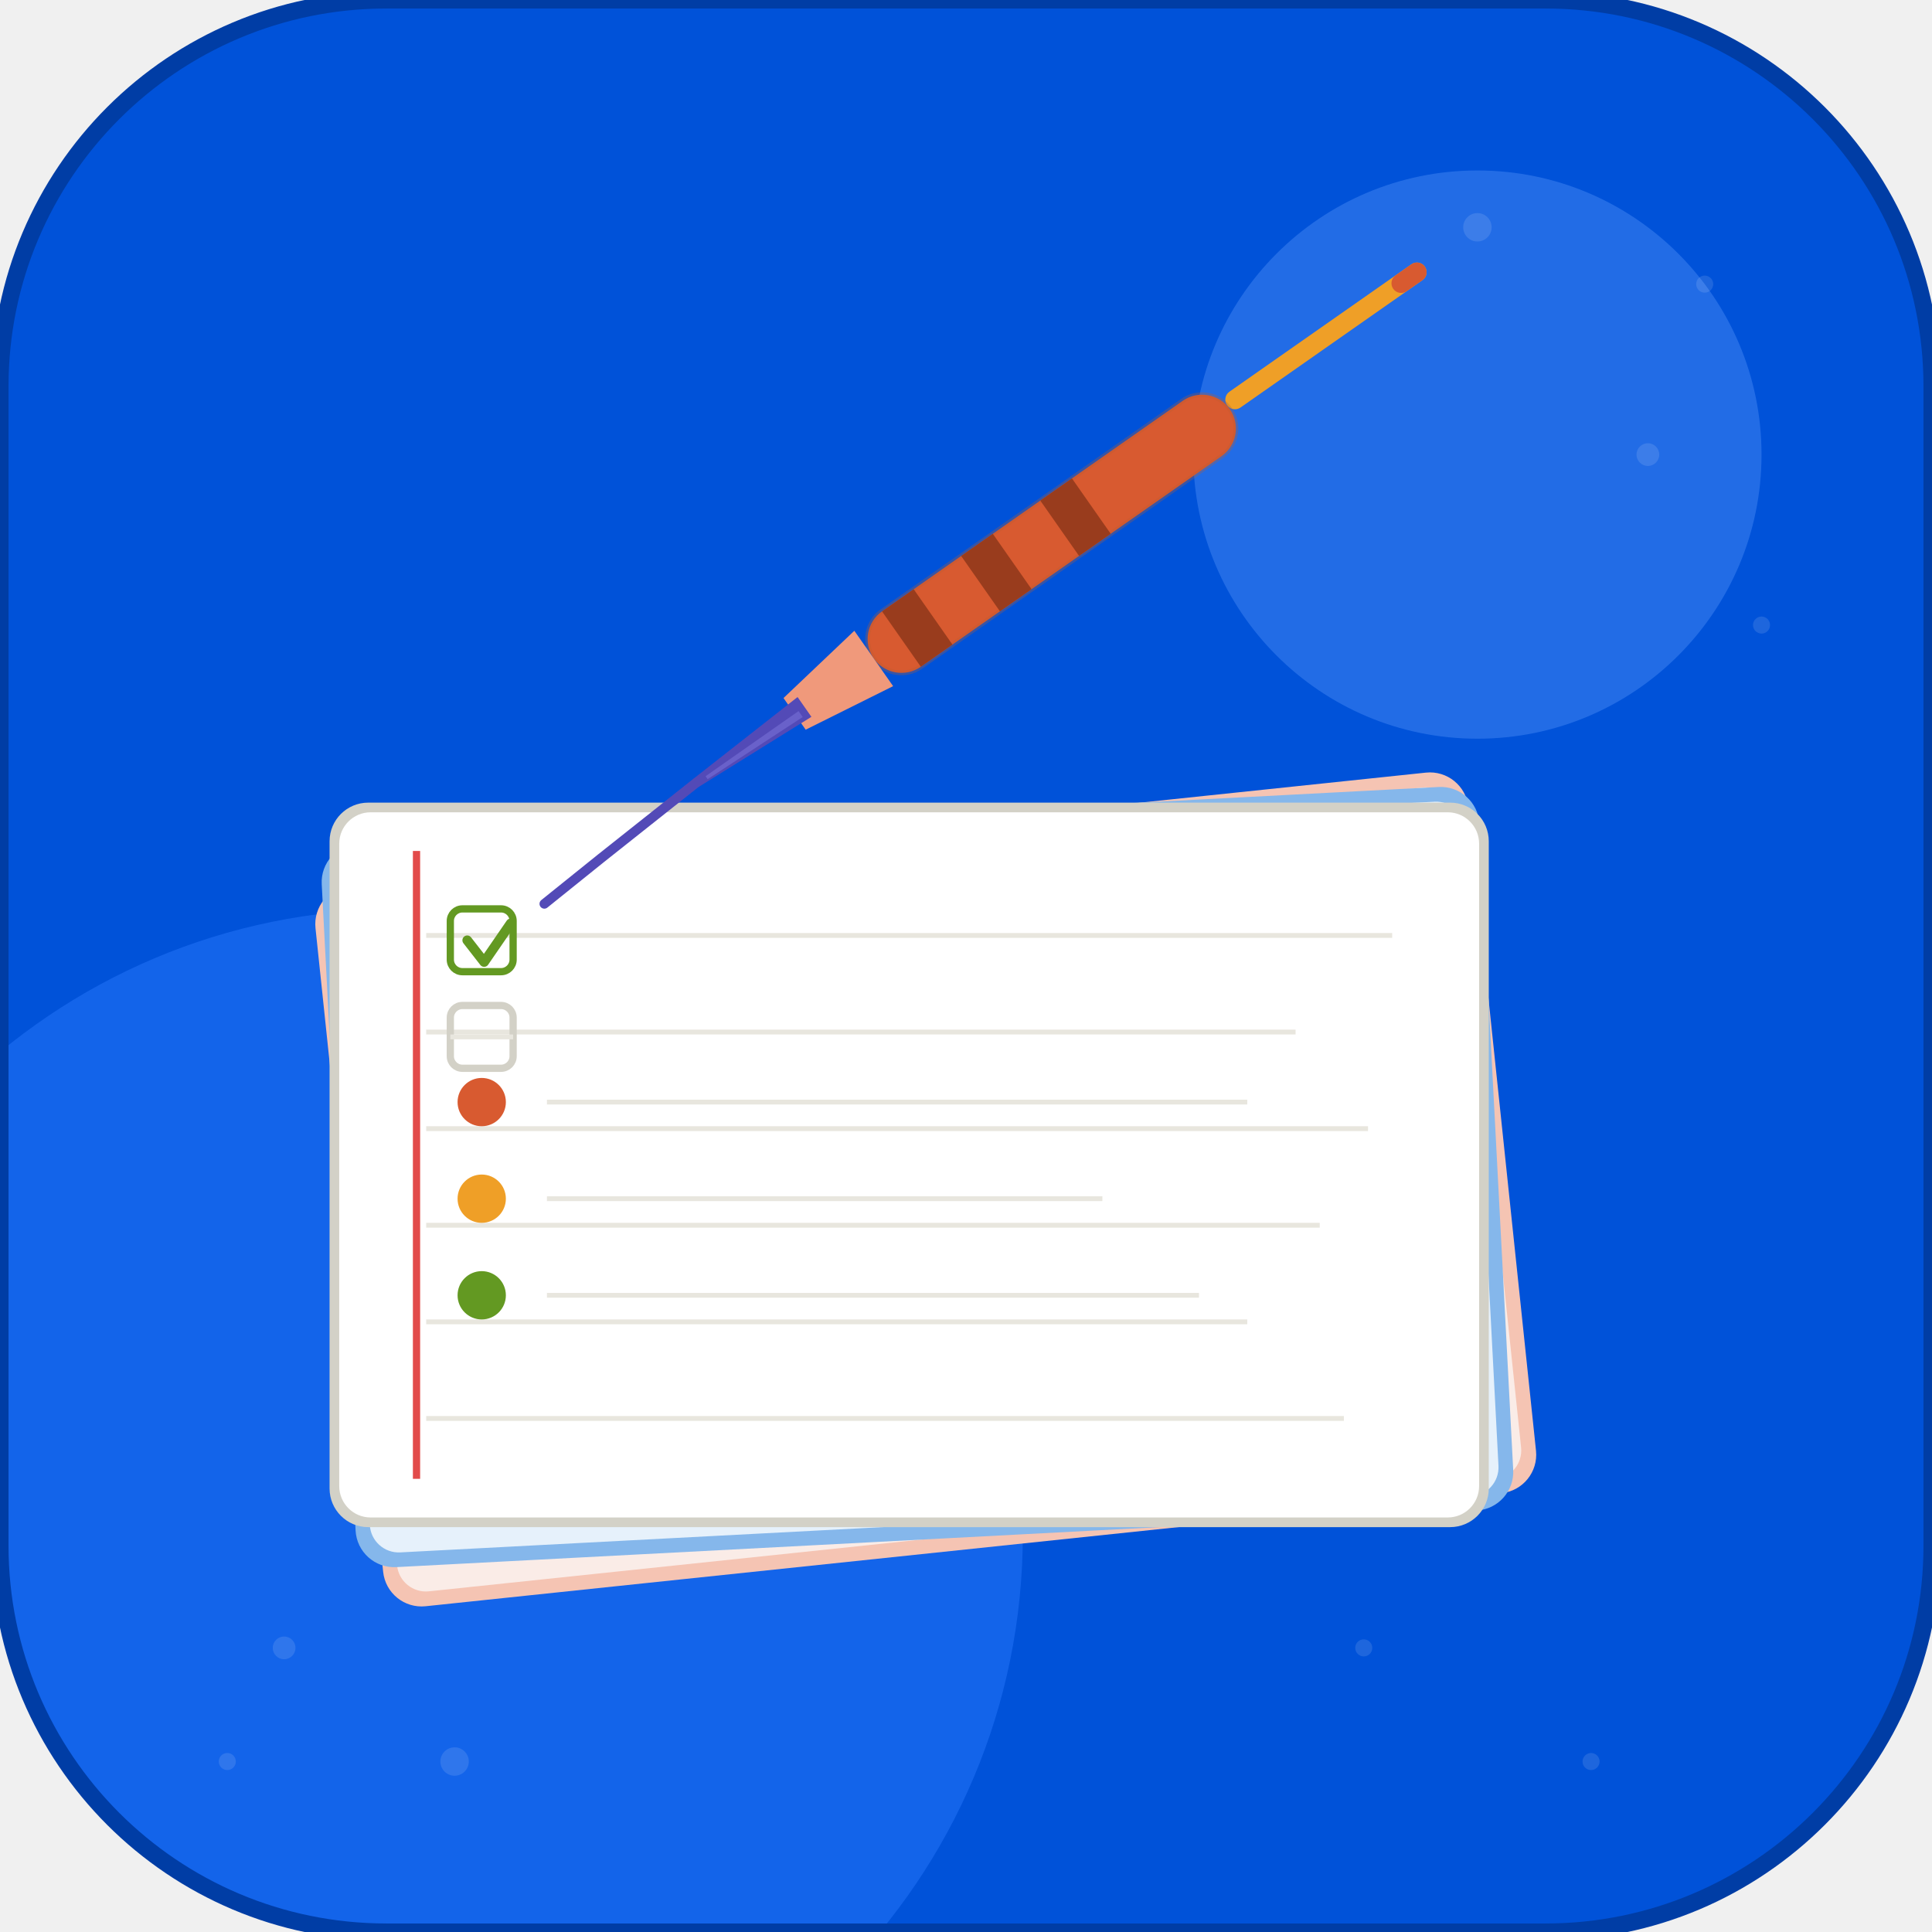
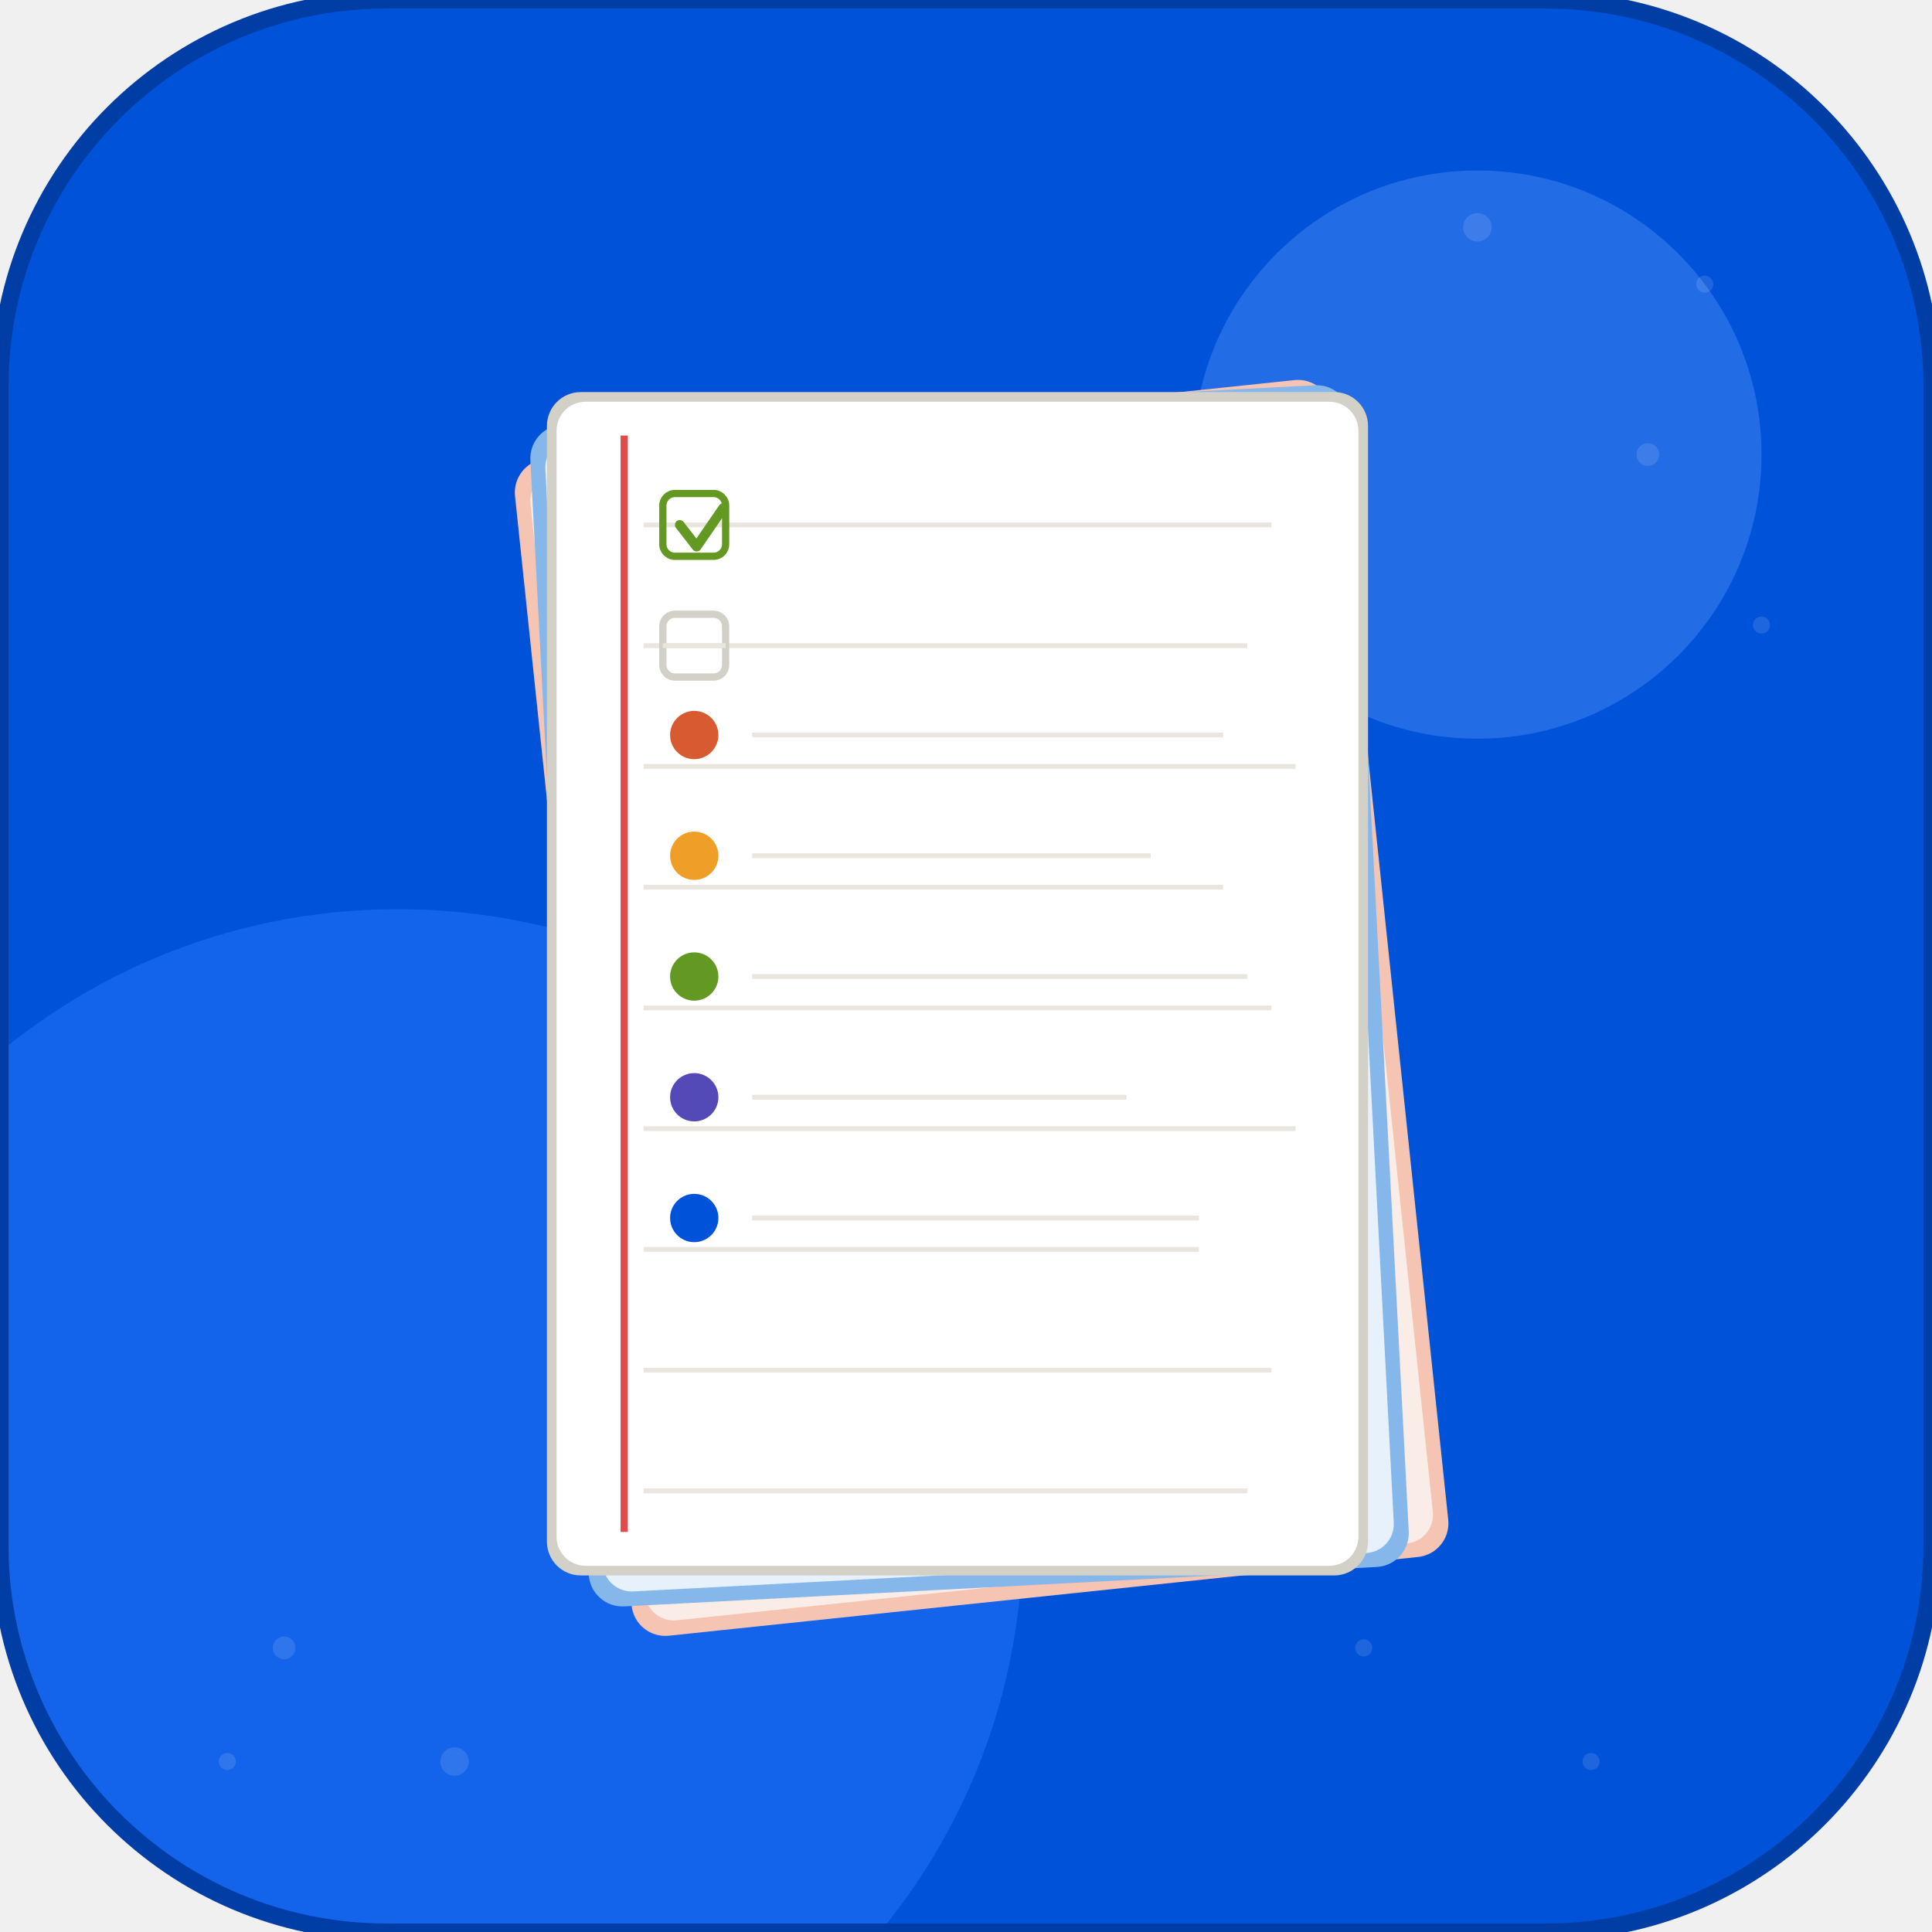
<svg xmlns="http://www.w3.org/2000/svg" viewBox="0 0 680 680">
  <defs>
    <clipPath id="s">
      <rect width="680" height="680" rx="136" />
    </clipPath>
  </defs>
  <g clip-path="url(#s)">
    <rect width="680" height="680" fill="#0052D9" />
    <circle cx="140" cy="540" r="220" fill="#2B7AFF" opacity="0.45" />
    <circle cx="520" cy="160" r="100" fill="#629FFF" opacity="0.35" />
    <g fill="#FFFFFF" opacity="0.12">
      <circle cx="520" cy="80" r="5" />
      <circle cx="600" cy="100" r="3" />
      <circle cx="580" cy="160" r="4" />
      <circle cx="620" cy="220" r="3" />
      <circle cx="100" cy="580" r="4" />
      <circle cx="80" cy="620" r="3" />
      <circle cx="160" cy="620" r="5" />
      <circle cx="480" cy="580" r="3" />
      <circle cx="560" cy="620" r="3" />
    </g>
    <g transform="translate(48, 53) scale(0.85)">
-       <g transform="translate(90,280) rotate(-6,240,180)">
-         <rect width="480" height="300" rx="16" fill="#F5C4B3" />
-         <rect x="6" y="6" width="468" height="288" rx="12" fill="#FAECE7" />
-         <line x1="40" y1="70" x2="440" y2="70" stroke="#F5C4B3" stroke-width="2" />
-         <line x1="40" y1="120" x2="400" y2="120" stroke="#F5C4B3" stroke-width="2" />
-         <line x1="40" y1="170" x2="420" y2="170" stroke="#F5C4B3" stroke-width="2" />
-         <line x1="40" y1="220" x2="380" y2="220" stroke="#F5C4B3" stroke-width="2" />
+       <g transform="translate(180, 110) rotate(-6, 170, 245)">
+         <rect width="340" height="490" rx="14" fill="#F5C4B3" />
+         <rect x="6" y="6" width="328" height="478" rx="12" fill="#FAECE7" />
+         <line x1="40" y1="55" x2="300" y2="55" stroke="#F5C4B3" stroke-width="2" />
+         <line x1="40" y1="105" x2="280" y2="105" stroke="#F5C4B3" stroke-width="2" />
+         <line x1="40" y1="155" x2="300" y2="155" stroke="#F5C4B3" stroke-width="2" />
+         <line x1="40" y1="205" x2="260" y2="205" stroke="#F5C4B3" stroke-width="2" />
+         <line x1="40" y1="255" x2="290" y2="255" stroke="#F5C4B3" stroke-width="2" />
+         <line x1="40" y1="305" x2="310" y2="305" stroke="#F5C4B3" stroke-width="2" />
+         <line x1="40" y1="355" x2="270" y2="355" stroke="#F5C4B3" stroke-width="2" />
+         <line x1="40" y1="405" x2="300" y2="405" stroke="#F5C4B3" stroke-width="2" />
+         <line x1="40" y1="455" x2="280" y2="455" stroke="#F5C4B3" stroke-width="2" />
      </g>
-       <g transform="translate(85,275) rotate(-3,240,180)">
-         <rect width="480" height="300" rx="16" fill="#85B7EB" />
-         <rect x="6" y="6" width="468" height="288" rx="12" fill="#E6F1FB" />
-         <line x1="40" y1="60" x2="440" y2="60" stroke="#B5D4F4" stroke-width="2" />
-         <line x1="40" y1="105" x2="380" y2="105" stroke="#B5D4F4" stroke-width="2" />
-         <line x1="40" y1="150" x2="420" y2="150" stroke="#B5D4F4" stroke-width="2" />
-         <line x1="40" y1="195" x2="350" y2="195" stroke="#B5D4F4" stroke-width="2" />
-         <line x1="40" y1="240" x2="400" y2="240" stroke="#B5D4F4" stroke-width="2" />
+       <g transform="translate(175, 105) rotate(-3, 170, 245)">
+         <rect width="340" height="490" rx="14" fill="#85B7EB" />
+         <rect x="6" y="6" width="328" height="478" rx="12" fill="#E6F1FB" />
+         <line x1="40" y1="50" x2="300" y2="50" stroke="#B5D4F4" stroke-width="2" />
+         <line x1="40" y1="95" x2="270" y2="95" stroke="#B5D4F4" stroke-width="2" />
+         <line x1="40" y1="140" x2="300" y2="140" stroke="#B5D4F4" stroke-width="2" />
+         <line x1="40" y1="185" x2="240" y2="185" stroke="#B5D4F4" stroke-width="2" />
+         <line x1="40" y1="230" x2="290" y2="230" stroke="#B5D4F4" stroke-width="2" />
+         <line x1="40" y1="275" x2="310" y2="275" stroke="#B5D4F4" stroke-width="2" />
+         <line x1="40" y1="320" x2="260" y2="320" stroke="#B5D4F4" stroke-width="2" />
+         <line x1="40" y1="365" x2="300" y2="365" stroke="#B5D4F4" stroke-width="2" />
+         <line x1="40" y1="410" x2="280" y2="410" stroke="#B5D4F4" stroke-width="2" />
+         <line x1="40" y1="455" x2="300" y2="455" stroke="#B5D4F4" stroke-width="2" />
      </g>
-       <g transform="translate(80,270)">
-         <rect width="480" height="300" rx="16" fill="#D3D1C7" />
-         <rect x="4" y="4" width="472" height="292" rx="13" fill="#FFFFFF" />
-         <line x1="40" y1="55" x2="440" y2="55" stroke="#E8E6DE" stroke-width="2" />
-         <line x1="40" y1="95" x2="400" y2="95" stroke="#E8E6DE" stroke-width="2" />
-         <line x1="40" y1="135" x2="430" y2="135" stroke="#E8E6DE" stroke-width="2" />
-         <line x1="40" y1="175" x2="410" y2="175" stroke="#E8E6DE" stroke-width="2" />
-         <line x1="40" y1="215" x2="380" y2="215" stroke="#E8E6DE" stroke-width="2" />
-         <line x1="40" y1="255" x2="420" y2="255" stroke="#E8E6DE" stroke-width="2" />
-         <line x1="36" y1="20" x2="36" y2="280" stroke="#E24B4A" stroke-width="3" />
-         <rect x="50" y="44" width="26" height="26" rx="5" fill="none" stroke="#639922" stroke-width="3" />
-         <polyline points="57,57 64,66 75,50" fill="none" stroke="#639922" stroke-width="4" stroke-linecap="round" stroke-linejoin="round" />
-         <rect x="50" y="84" width="26" height="26" rx="5" fill="none" stroke="#D3D1C7" stroke-width="3" />
-         <line x1="50" y1="97" x2="76" y2="97" stroke="#E8E6DE" stroke-width="2" />
-         <circle cx="63" cy="124" r="10" fill="#D85A30" />
-         <line x1="90" y1="124" x2="380" y2="124" stroke="#E8E6DE" stroke-width="2" />
-         <circle cx="63" cy="164" r="10" fill="#EF9F27" />
-         <line x1="90" y1="164" x2="320" y2="164" stroke="#E8E6DE" stroke-width="2" />
-         <circle cx="63" cy="204" r="10" fill="#639922" />
-         <line x1="90" y1="204" x2="360" y2="204" stroke="#E8E6DE" stroke-width="2" />
-       </g>
-       <g transform="translate(420,130) rotate(55)">
-         <rect x="-6" y="-140" width="8" height="100" rx="4" fill="#EF9F27" />
-         <rect x="-6" y="-140" width="8" height="16" rx="4" fill="#D85A30" />
-         <rect x="-14" y="-40" width="28" height="180" rx="14" fill="#D85A30" />
-         <rect x="-14" y="-40" width="28" height="180" rx="14" fill="none" stroke="#BA5A30" stroke-width="2" opacity="0.3" />
-         <rect x="-14" y="30" width="28" height="16" fill="#993C1D" />
-         <rect x="-14" y="70" width="28" height="16" fill="#993C1D" />
-         <rect x="-14" y="110" width="28" height="16" fill="#993C1D" />
-         <polygon points="-14,140 14,140 8,180 -8,180" fill="#F0997B" />
-         <polygon points="-5,175 5,175 2,230 -2,230" fill="#534AB7" />
-         <path d="M0,230 L3,280 L5,310" stroke="#534AB7" stroke-width="4" fill="none" stroke-linecap="round" />
-         <polygon points="0,178 3,178 1.5,225 0,225" fill="#7F77DD" opacity="0.5" />
+       <g transform="translate(170, 100)">
+         <rect width="340" height="490" rx="14" fill="#D3D1C7" />
+         <rect x="4" y="4" width="332" height="482" rx="12" fill="#FFFFFF" />
+         <line x1="40" y1="55" x2="300" y2="55" stroke="#E8E6DE" stroke-width="2" />
+         <line x1="40" y1="105" x2="290" y2="105" stroke="#E8E6DE" stroke-width="2" />
+         <line x1="40" y1="155" x2="310" y2="155" stroke="#E8E6DE" stroke-width="2" />
+         <line x1="40" y1="205" x2="280" y2="205" stroke="#E8E6DE" stroke-width="2" />
+         <line x1="40" y1="255" x2="300" y2="255" stroke="#E8E6DE" stroke-width="2" />
+         <line x1="40" y1="305" x2="310" y2="305" stroke="#E8E6DE" stroke-width="2" />
+         <line x1="40" y1="355" x2="270" y2="355" stroke="#E8E6DE" stroke-width="2" />
+         <line x1="40" y1="405" x2="300" y2="405" stroke="#E8E6DE" stroke-width="2" />
+         <line x1="40" y1="455" x2="290" y2="455" stroke="#E8E6DE" stroke-width="2" />
+         <line x1="32" y1="18" x2="32" y2="472" stroke="#E24B4A" stroke-width="3" />
+         <rect x="48" y="42" width="26" height="26" rx="5" fill="none" stroke="#639922" stroke-width="3" />
+         <polyline points="55,55 62,64 73,48" fill="none" stroke="#639922" stroke-width="4" stroke-linecap="round" stroke-linejoin="round" />
+         <rect x="48" y="92" width="26" height="26" rx="5" fill="none" stroke="#D3D1C7" stroke-width="3" />
+         <line x1="48" y1="105" x2="74" y2="105" stroke="#E8E6DE" stroke-width="2" />
+         <circle cx="61" cy="142" r="10" fill="#D85A30" />
+         <line x1="85" y1="142" x2="280" y2="142" stroke="#E8E6DE" stroke-width="2" />
+         <circle cx="61" cy="192" r="10" fill="#EF9F27" />
+         <line x1="85" y1="192" x2="250" y2="192" stroke="#E8E6DE" stroke-width="2" />
+         <circle cx="61" cy="242" r="10" fill="#639922" />
+         <line x1="85" y1="242" x2="290" y2="242" stroke="#E8E6DE" stroke-width="2" />
+         <circle cx="61" cy="292" r="10" fill="#534AB7" />
+         <line x1="85" y1="292" x2="240" y2="292" stroke="#E8E6DE" stroke-width="2" />
+         <circle cx="61" cy="342" r="10" fill="#0052D9" />
+         <line x1="85" y1="342" x2="270" y2="342" stroke="#E8E6DE" stroke-width="2" />
      </g>
    </g>
  </g>
  <rect width="680" height="680" rx="136" fill="none" stroke="#003DA5" stroke-width="6" />
</svg>
